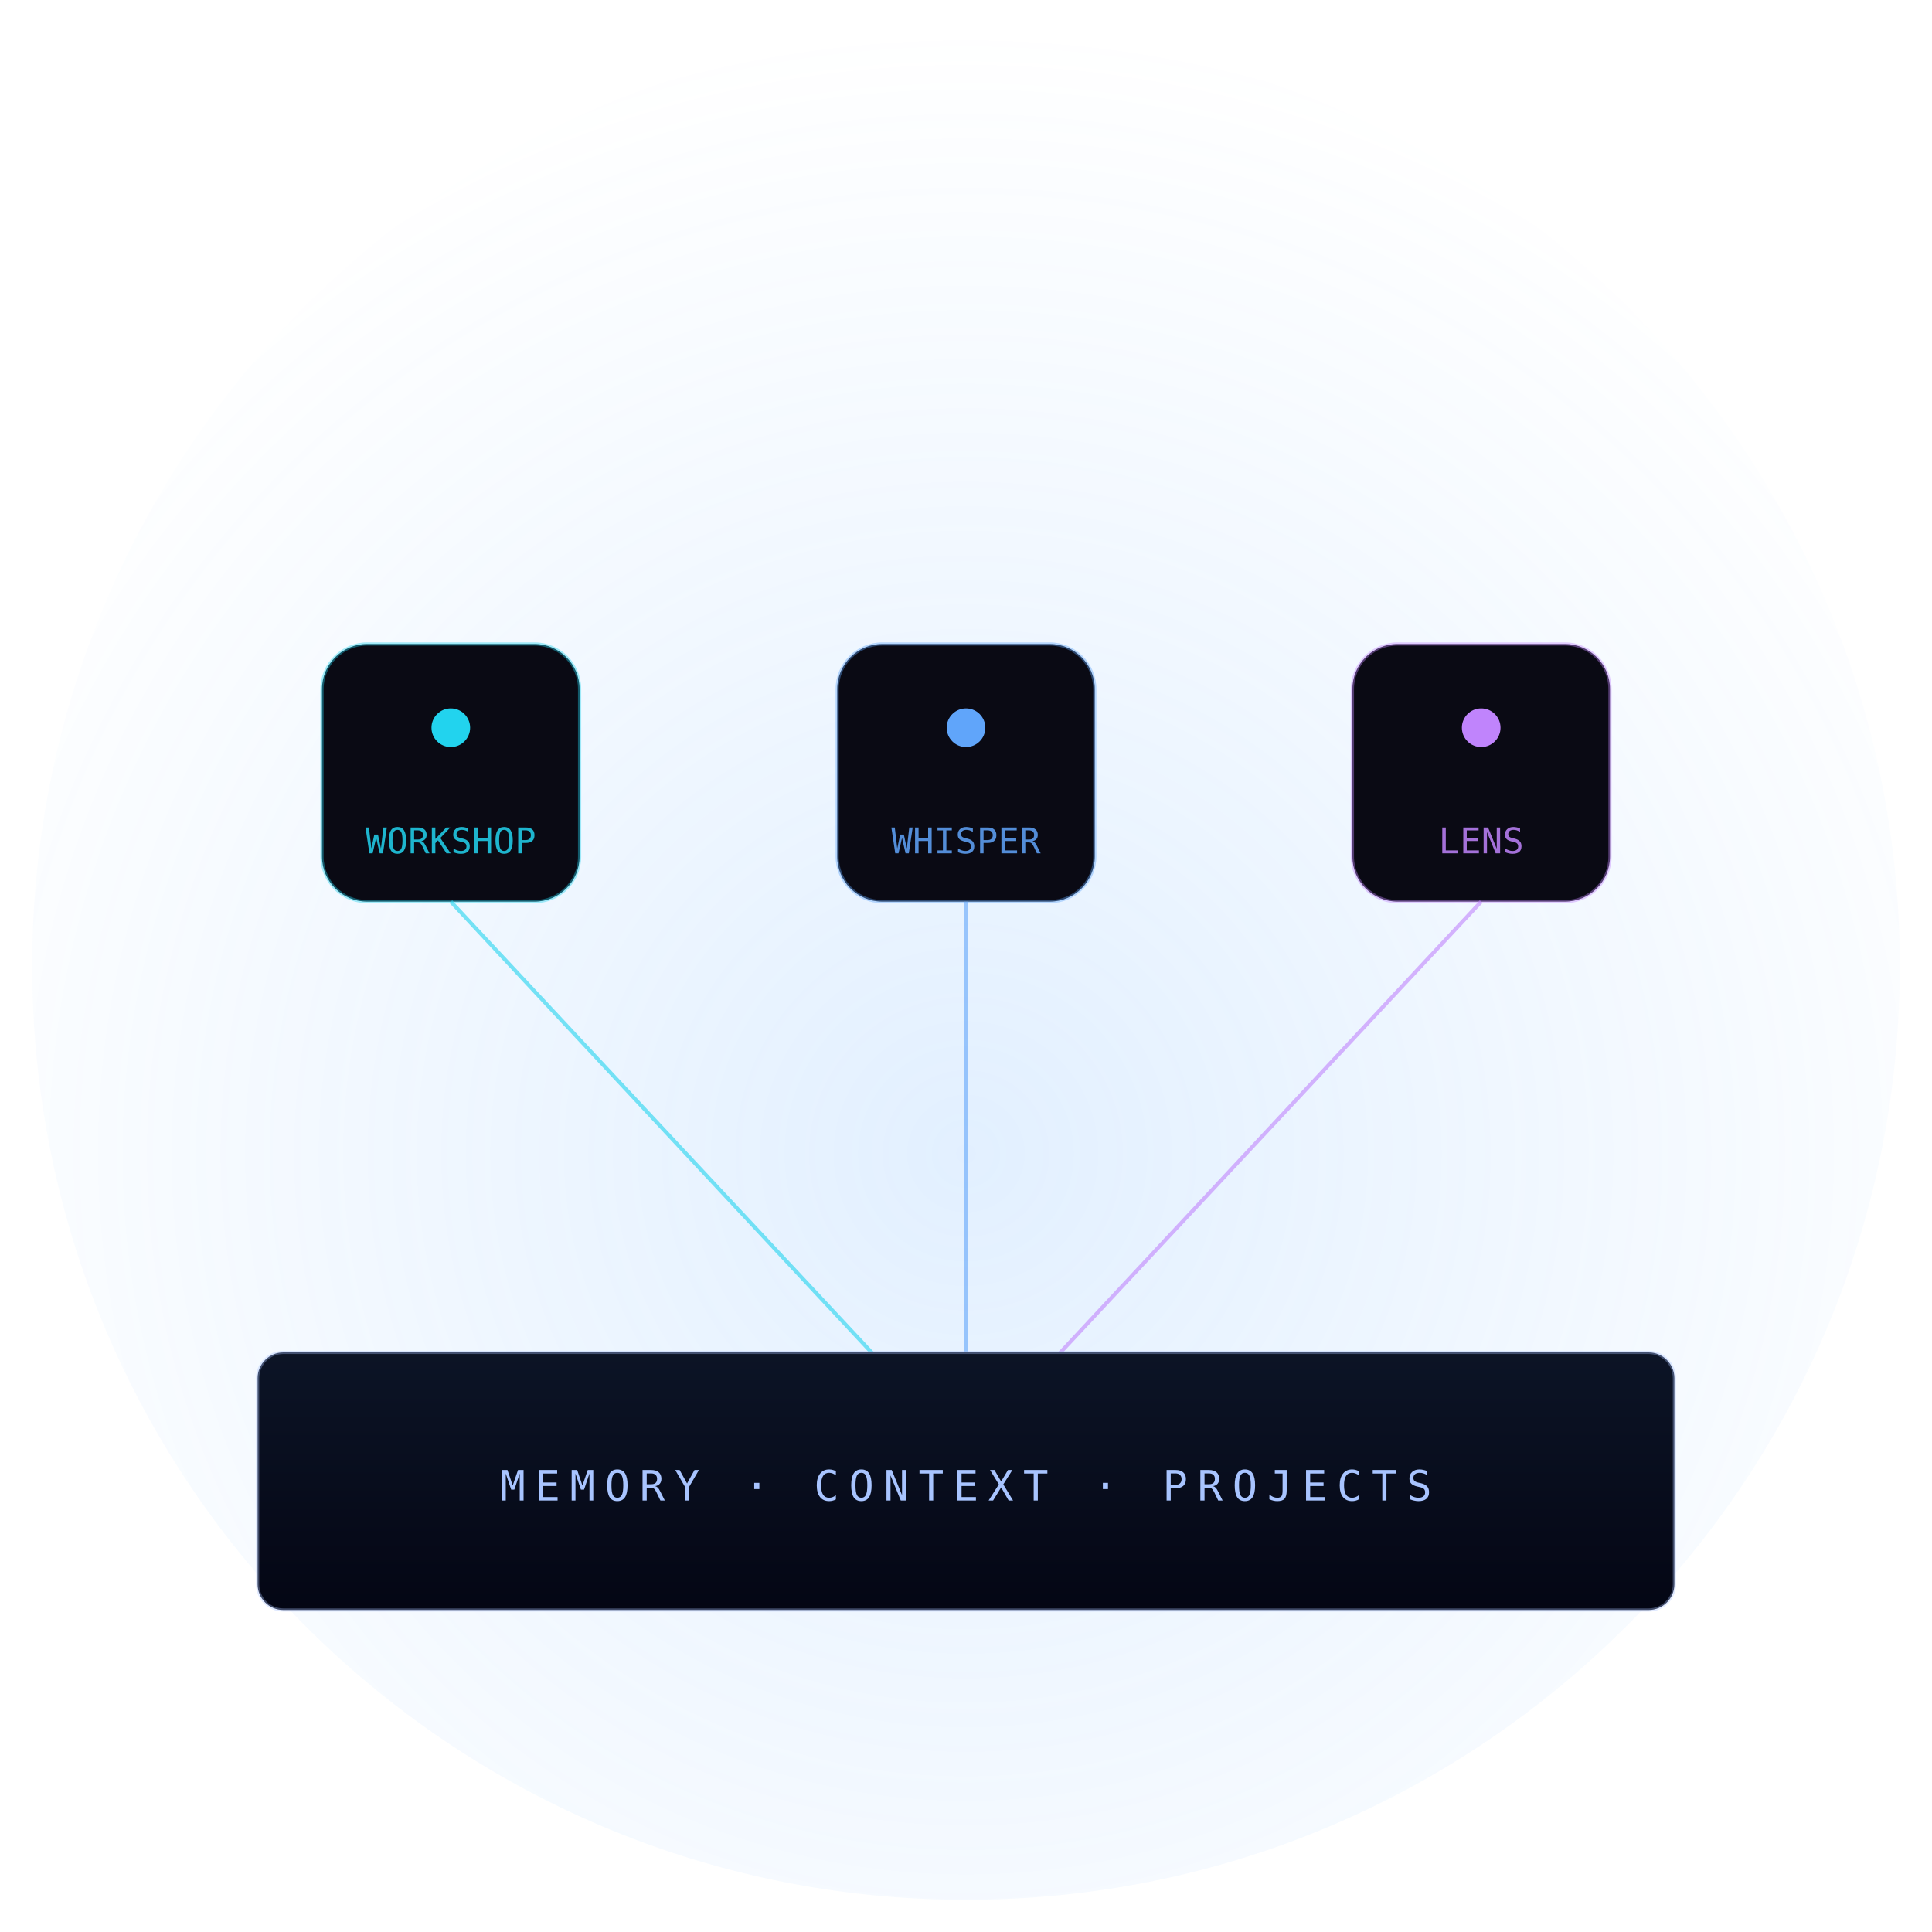
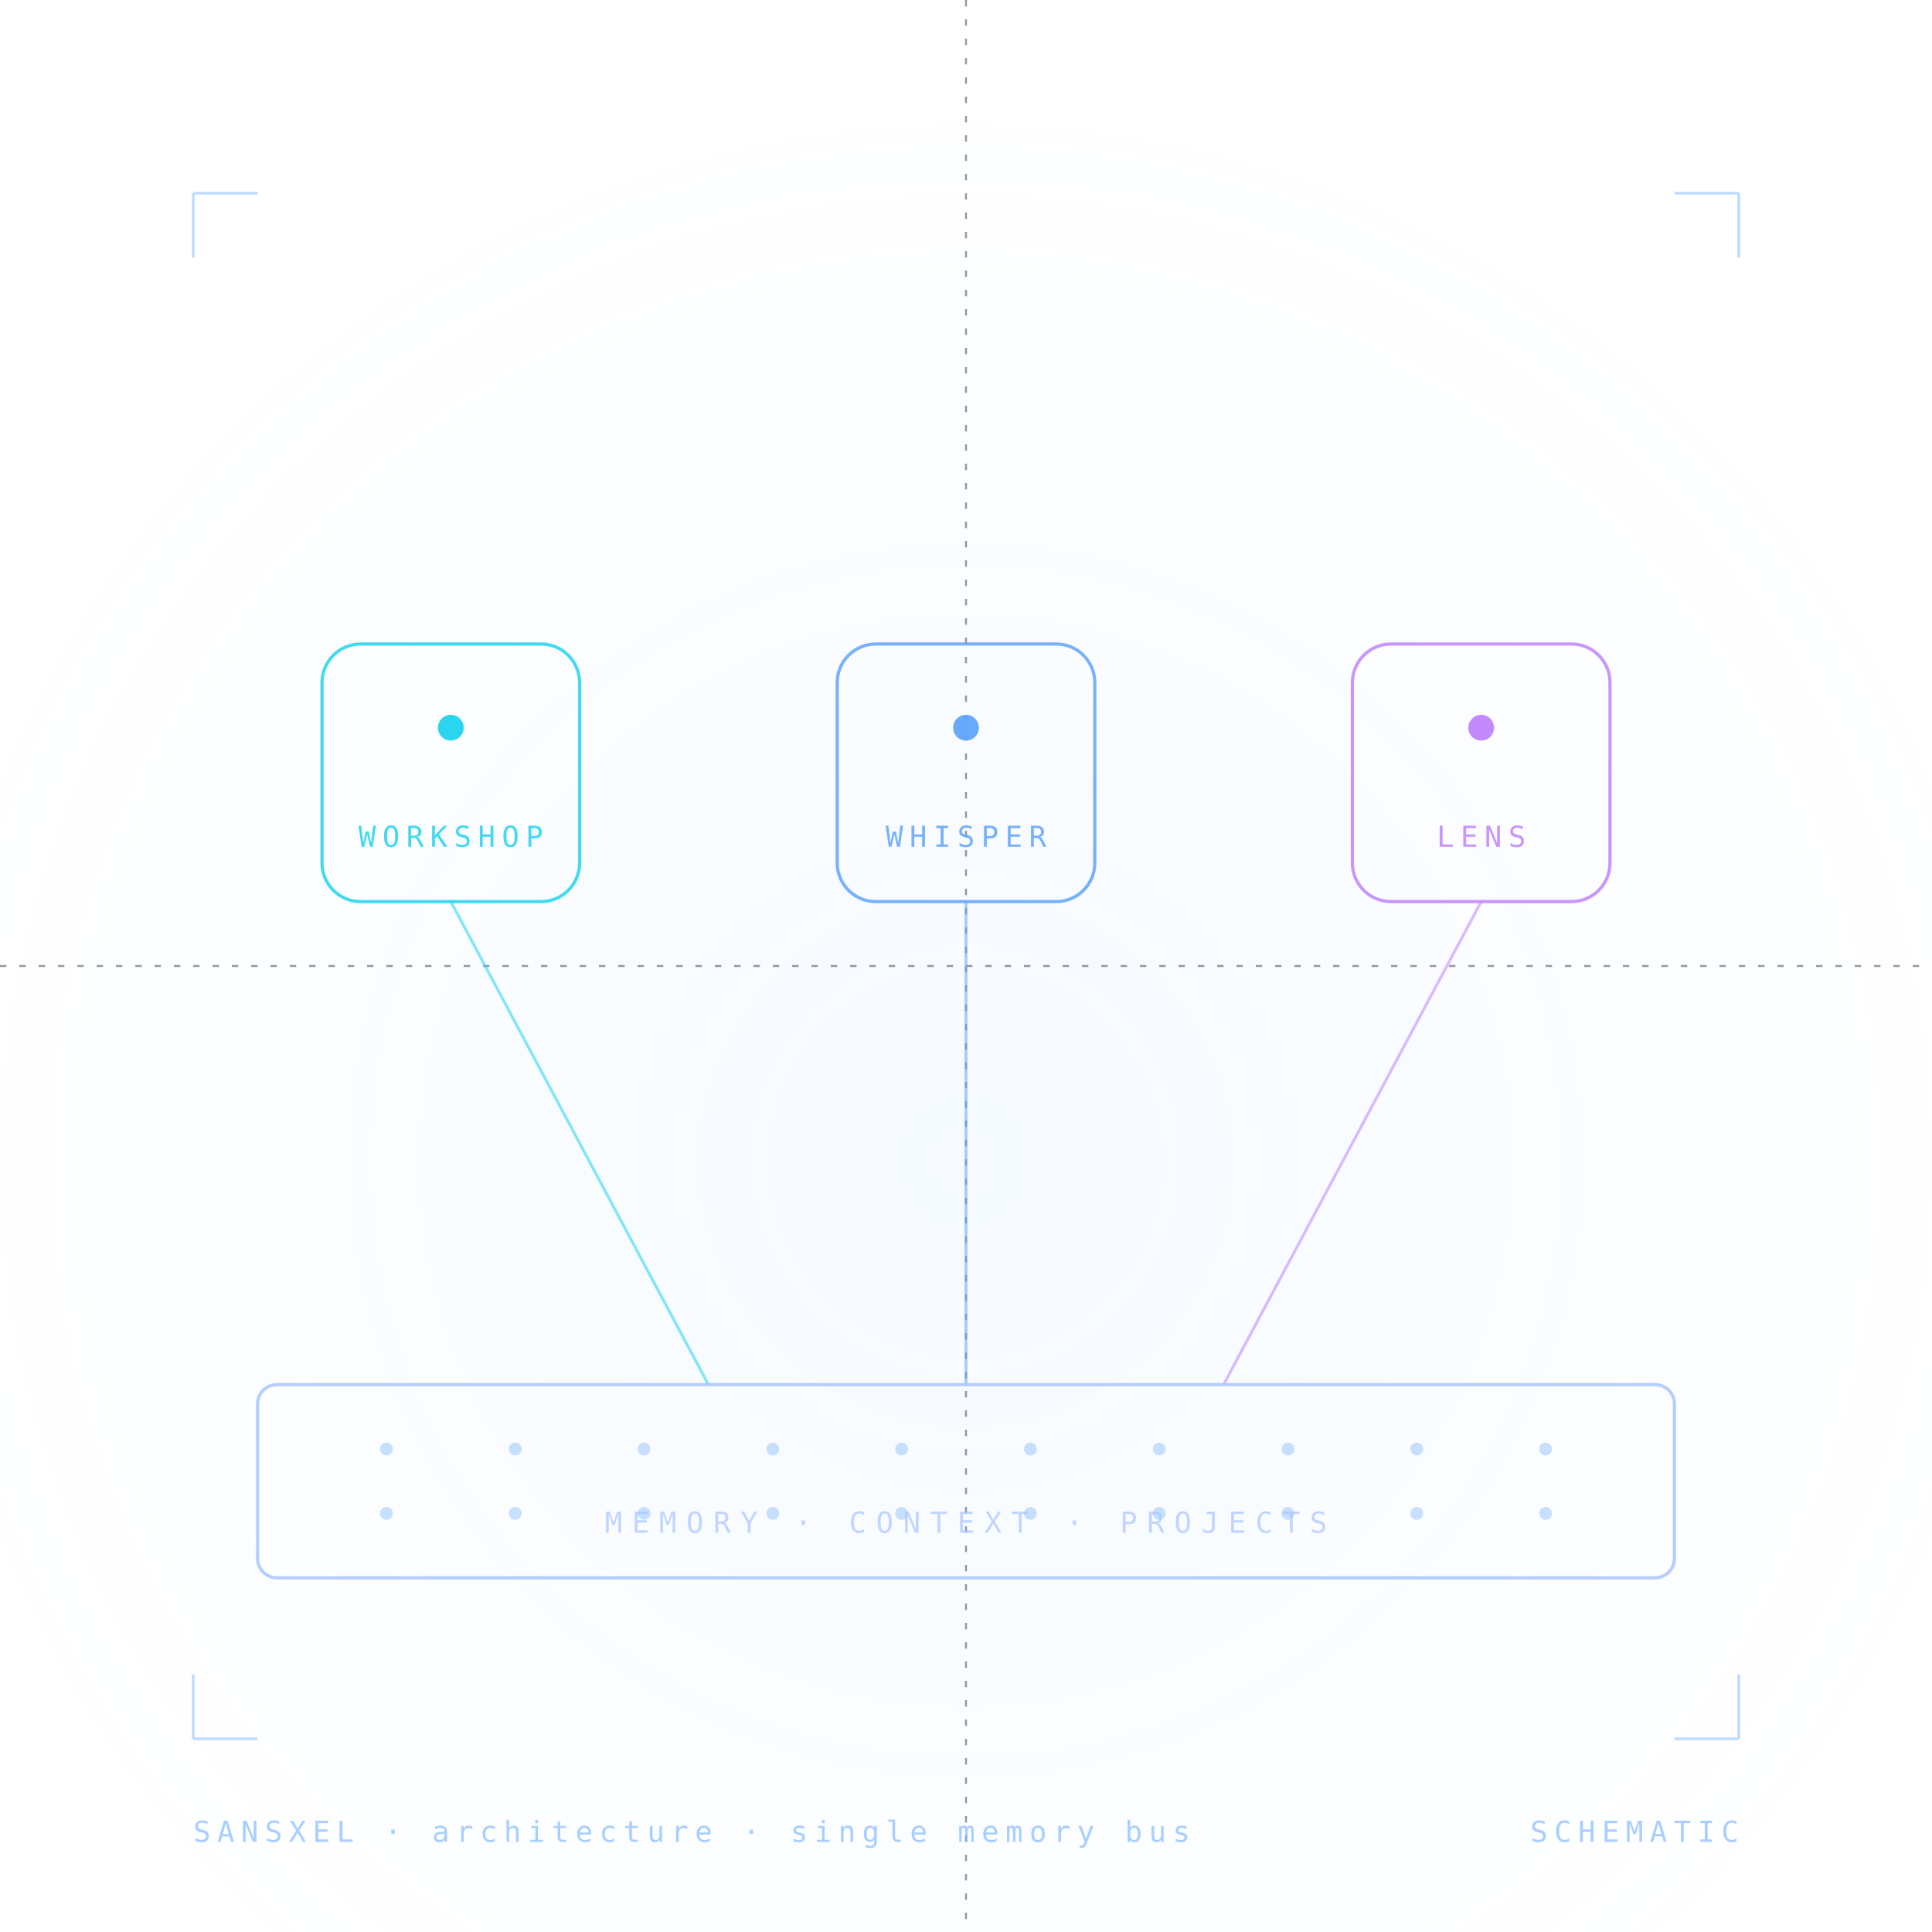
<svg xmlns="http://www.w3.org/2000/svg" viewBox="0 0 600 600" fill="none">
  <defs>
-     <radialGradient id="eglow" cx="50%" cy="60%" r="60%">
-       <stop offset="0%" stop-color="#5eaaff" stop-opacity="0.18" />
+     <radialGradient id="eglow" cx="50%" cy="60%" r="55%">
+       <stop offset="0%" stop-color="#5eaaff" stop-opacity="0.06" />
      <stop offset="100%" stop-color="#5eaaff" stop-opacity="0" />
    </radialGradient>
-     <linearGradient id="memPlate" x1="0" y1="0" x2="0" y2="1">
-       <stop offset="0%" stop-color="#0c1426" />
-       <stop offset="100%" stop-color="#040614" />
-     </linearGradient>
  </defs>
-   <circle cx="300" cy="300" r="290" fill="url(#eglow)" />
+   <rect x="0" y="0" width="600" height="600" fill="url(#eglow)" />
+   <g stroke="#3a4358" stroke-width="0.6" stroke-dasharray="2 4" opacity="0.55">
+     <line x1="0" y1="300" x2="600" y2="300" />
+     <line x1="300" y1="0" x2="300" y2="600" />
+   </g>
  <g>
-     <rect x="100" y="200" width="80" height="80" rx="14" fill="#0a0a14" stroke="rgba(34,211,238,0.4)" />
-     <circle cx="140" cy="226" r="6" fill="#22d3ee" />
-     <text x="140" y="265" font-family="ui-monospace, monospace" font-size="11" fill="#22d3ee" text-anchor="middle" opacity="0.85">WORKSHOP</text>
-     <rect x="260" y="200" width="80" height="80" rx="14" fill="#0a0a14" stroke="rgba(96,165,250,0.4)" />
-     <circle cx="300" cy="226" r="6" fill="#60a5fa" />
-     <text x="300" y="265" font-family="ui-monospace, monospace" font-size="11" fill="#60a5fa" text-anchor="middle" opacity="0.85">WHISPER</text>
-     <rect x="420" y="200" width="80" height="80" rx="14" fill="#0a0a14" stroke="rgba(192,132,252,0.4)" />
-     <circle cx="460" cy="226" r="6" fill="#c084fc" />
-     <text x="460" y="265" font-family="ui-monospace, monospace" font-size="11" fill="#c084fc" text-anchor="middle" opacity="0.85">LENS</text>
+     <rect x="100" y="200" width="80" height="80" rx="12" stroke="#22d3ee" stroke-width="1" opacity="0.85" fill="none" />
+     <circle cx="140" cy="226" r="4" fill="#22d3ee" opacity="0.95" />
+     <text x="140" y="263" font-family="ui-monospace, monospace" font-size="9" fill="#22d3ee" text-anchor="middle" letter-spacing="2" opacity="0.85">WORKSHOP</text>
  </g>
-   <g opacity="0.6">
-     <line x1="140" y1="280" x2="280" y2="430" stroke="#22d3ee" stroke-width="1.2" />
-     <line x1="300" y1="280" x2="300" y2="430" stroke="#60a5fa" stroke-width="1.2" />
-     <line x1="460" y1="280" x2="320" y2="430" stroke="#c084fc" stroke-width="1.2" />
+   <g>
+     <rect x="260" y="200" width="80" height="80" rx="12" stroke="#60a5fa" stroke-width="1" opacity="0.85" fill="none" />
+     <circle cx="300" cy="226" r="4" fill="#60a5fa" opacity="0.95" />
+     <text x="300" y="263" font-family="ui-monospace, monospace" font-size="9" fill="#60a5fa" text-anchor="middle" letter-spacing="2" opacity="0.85">WHISPER</text>
  </g>
-   <g transform="translate(80 420)">
-     <rect width="440" height="80" rx="8" fill="url(#memPlate)" stroke="rgba(168,196,255,0.35)" />
-     <text x="220" y="46" font-family="ui-monospace, monospace" font-size="13" fill="#a8c4ff" text-anchor="middle" letter-spacing="3">MEMORY · CONTEXT · PROJECTS</text>
+   <g>
+     <rect x="420" y="200" width="80" height="80" rx="12" stroke="#c084fc" stroke-width="1" opacity="0.85" fill="none" />
+     <circle cx="460" cy="226" r="4" fill="#c084fc" opacity="0.95" />
+     <text x="460" y="263" font-family="ui-monospace, monospace" font-size="9" fill="#c084fc" text-anchor="middle" letter-spacing="2" opacity="0.85">LENS</text>
+   </g>
+   <g opacity="0.55">
+     <line x1="140" y1="280" x2="220" y2="430" stroke="#22d3ee" stroke-width="0.9" />
+     <line x1="300" y1="280" x2="300" y2="430" stroke="#60a5fa" stroke-width="0.9" />
+     <line x1="460" y1="280" x2="380" y2="430" stroke="#c084fc" stroke-width="0.9" />
+   </g>
+   <rect x="80" y="430" width="440" height="60" rx="6" stroke="#a8c4ff" stroke-width="1" opacity="0.85" fill="none" />
+   <g fill="#7ab5ff" opacity="0.4">
+     <circle cx="120" cy="450" r="2" />
+     <circle cx="160" cy="450" r="2" />
+     <circle cx="200" cy="450" r="2" />
+     <circle cx="240" cy="450" r="2" />
+     <circle cx="280" cy="450" r="2" />
+     <circle cx="320" cy="450" r="2" />
+     <circle cx="360" cy="450" r="2" />
+     <circle cx="400" cy="450" r="2" />
+     <circle cx="440" cy="450" r="2" />
+     <circle cx="480" cy="450" r="2" />
+     <circle cx="120" cy="470" r="2" />
+     <circle cx="160" cy="470" r="2" />
+     <circle cx="200" cy="470" r="2" />
+     <circle cx="240" cy="470" r="2" />
+     <circle cx="280" cy="470" r="2" />
+     <circle cx="320" cy="470" r="2" />
+     <circle cx="360" cy="470" r="2" />
+     <circle cx="400" cy="470" r="2" />
+     <circle cx="440" cy="470" r="2" />
+     <circle cx="480" cy="470" r="2" />
+   </g>
+   <text x="300" y="476" font-family="ui-monospace, monospace" font-size="9" fill="#a8c4ff" text-anchor="middle" letter-spacing="3" opacity="0.7">MEMORY · CONTEXT · PROJECTS</text>
+   <g stroke="#7ab5ff" stroke-width="0.8" opacity="0.5">
+     <path d="M 60 60 L 80 60 M 60 60 L 60 80" />
+     <path d="M 540 60 L 520 60 M 540 60 L 540 80" />
+     <path d="M 60 540 L 80 540 M 60 540 L 60 520" />
+     <path d="M 540 540 L 520 540 M 540 540 L 540 520" />
+   </g>
+   <g font-family="ui-monospace, monospace" fill="#7ab5ff" opacity="0.65" letter-spacing="2">
+     <text x="60" y="572" font-size="9">SANSXEL · architecture · single memory bus</text>
+     <text x="540" y="572" font-size="9" text-anchor="end">SCHEMATIC</text>
  </g>
</svg>
